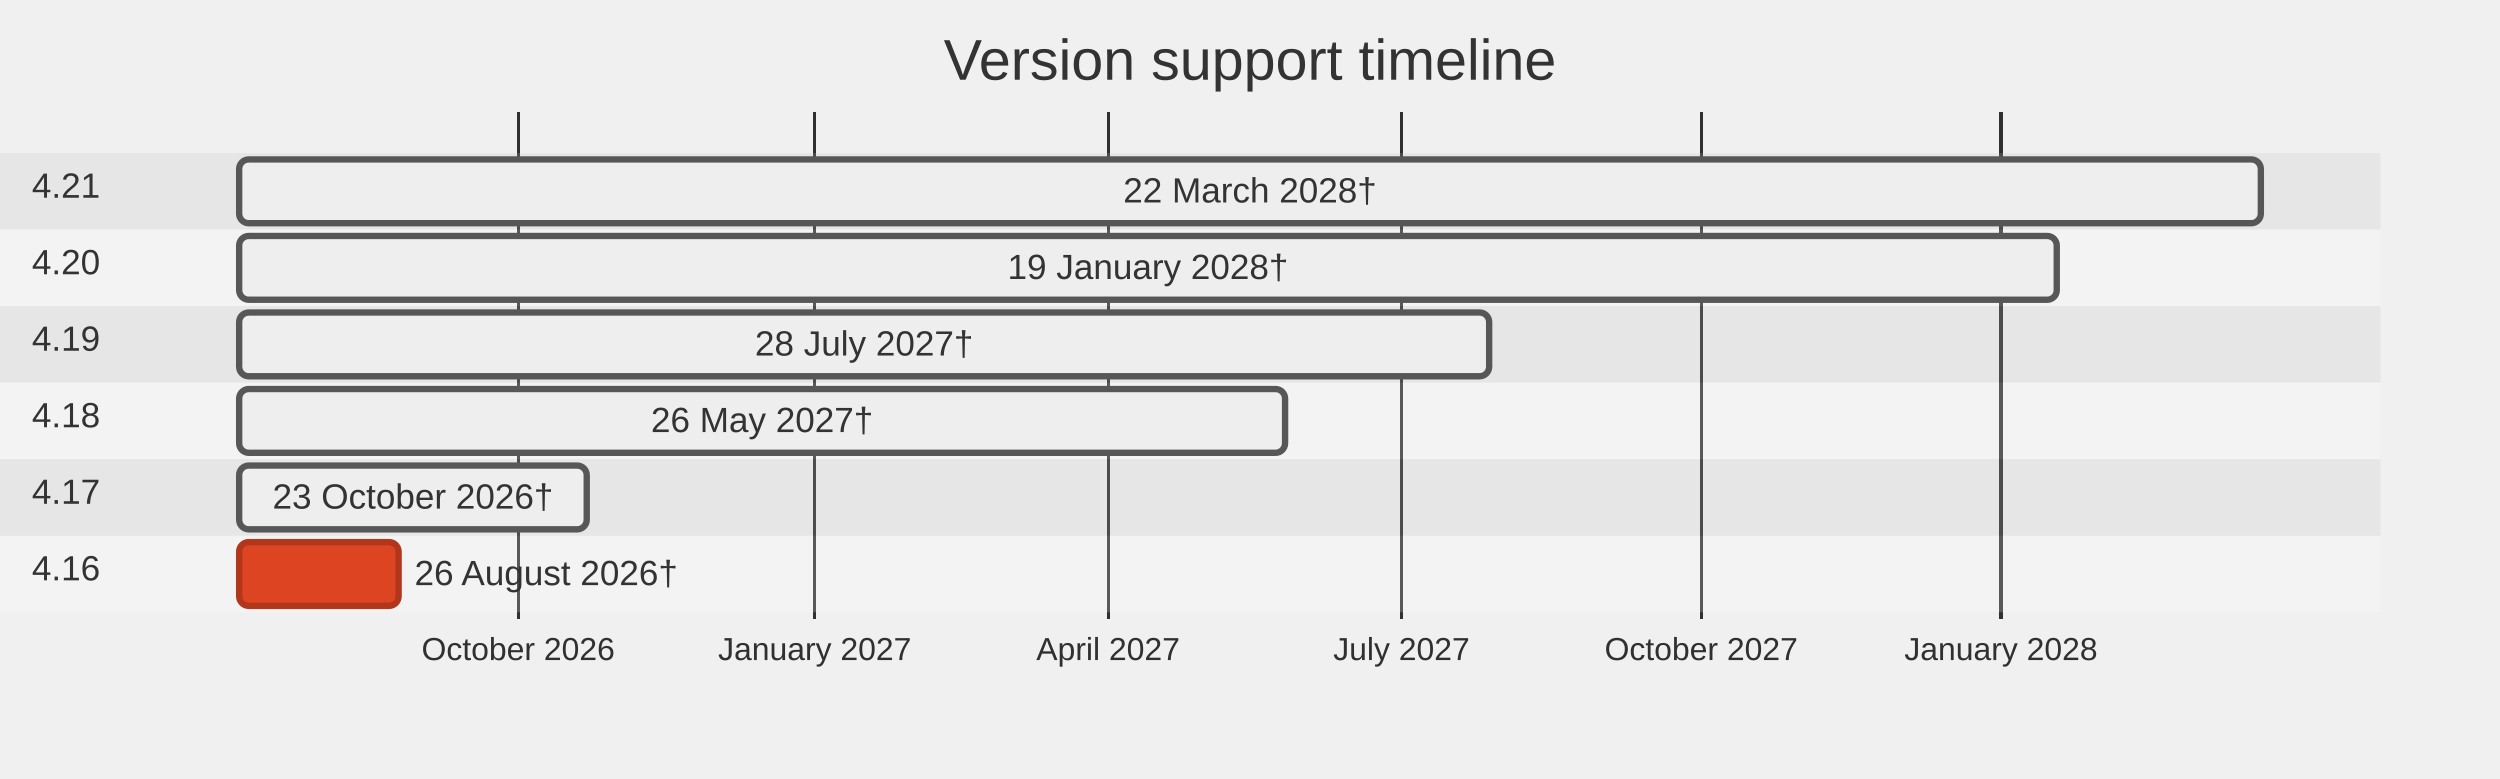
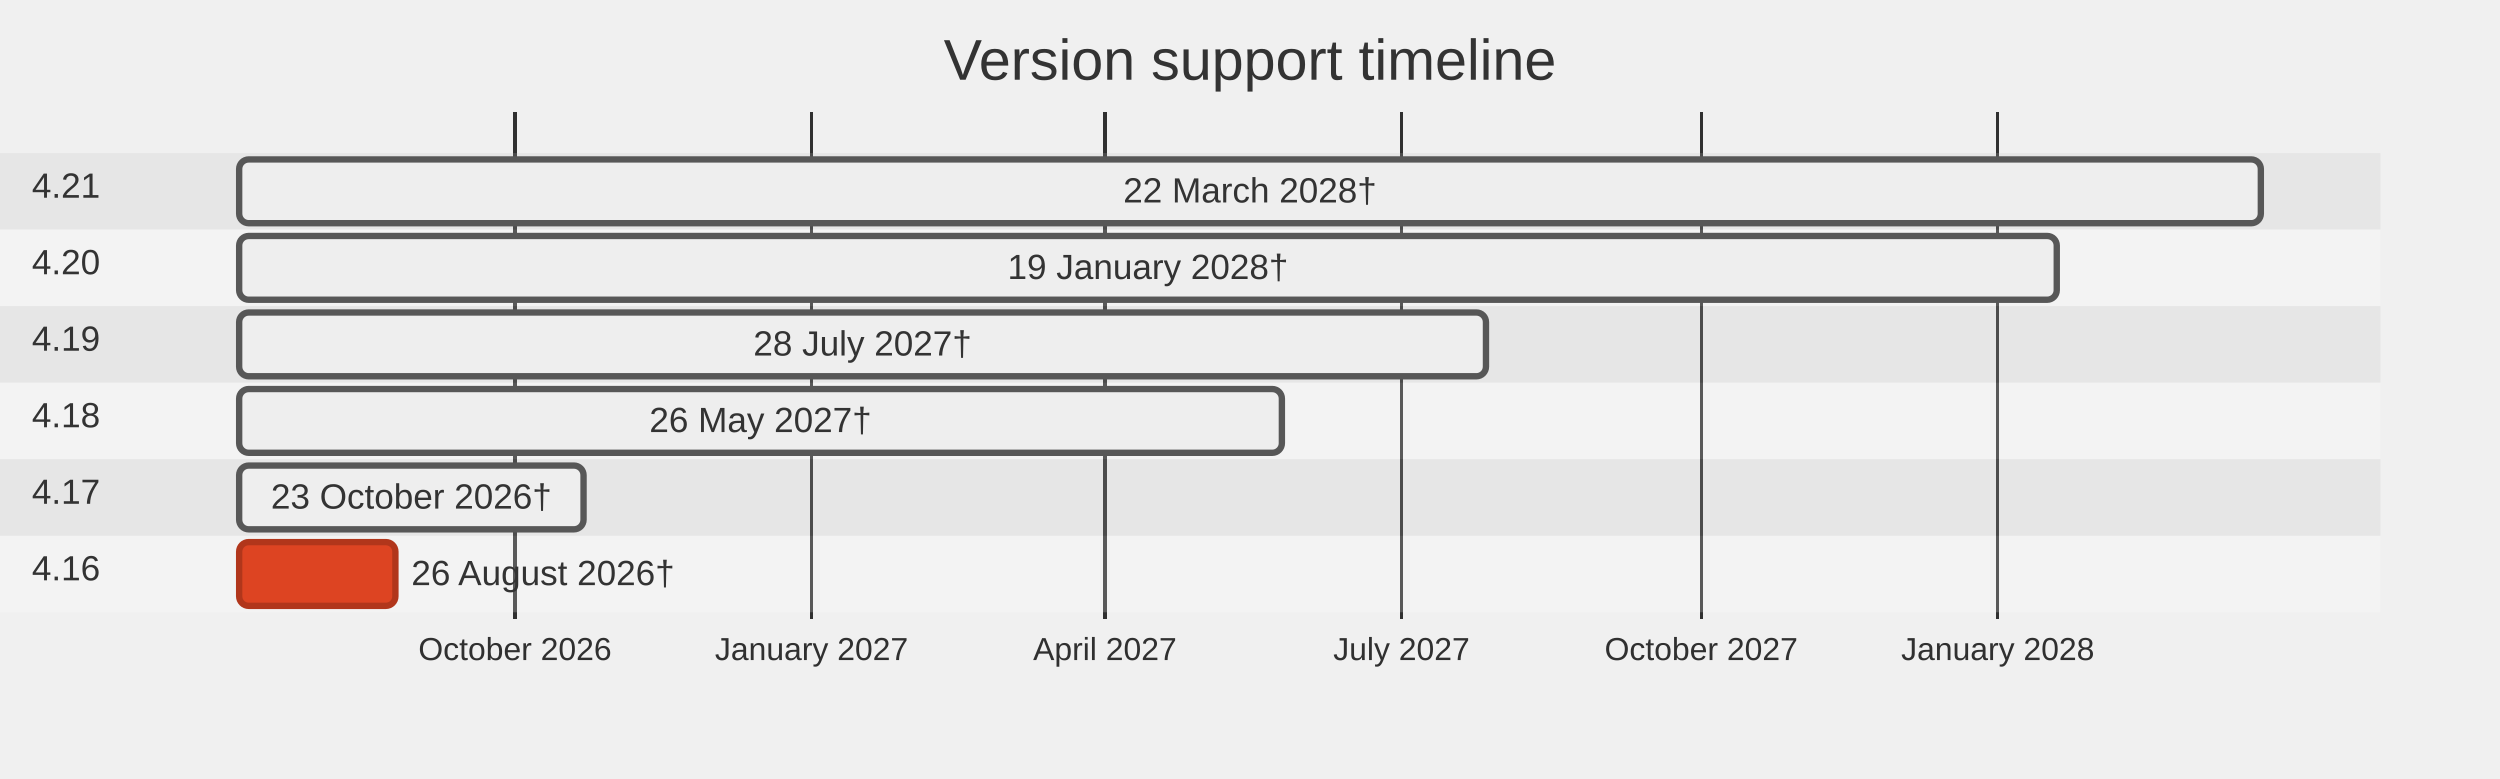
<svg xmlns="http://www.w3.org/2000/svg" id="my-svg" width="100%" viewBox="0 0 784 244" style="max-width: 784px; background-color: white;" role="graphics-document document" aria-roledescription="gantt">
  <style>#my-svg{font-family:"trebuchet ms",verdana,arial,sans-serif;font-size:16px;fill:#000000;}@keyframes edge-animation-frame{from{stroke-dashoffset:0;}}@keyframes dash{to{stroke-dashoffset:0;}}#my-svg .edge-animation-slow{stroke-dasharray:9,5!important;stroke-dashoffset:900;animation:dash 50s linear infinite;stroke-linecap:round;}#my-svg .edge-animation-fast{stroke-dasharray:9,5!important;stroke-dashoffset:900;animation:dash 20s linear infinite;stroke-linecap:round;}#my-svg .error-icon{fill:#552222;}#my-svg .error-text{fill:#552222;stroke:#552222;}#my-svg .edge-thickness-normal{stroke-width:1px;}#my-svg .edge-thickness-thick{stroke-width:3.5px;}#my-svg .edge-pattern-solid{stroke-dasharray:0;}#my-svg .edge-thickness-invisible{stroke-width:0;fill:none;}#my-svg .edge-pattern-dashed{stroke-dasharray:3;}#my-svg .edge-pattern-dotted{stroke-dasharray:2;}#my-svg .marker{fill:#666;stroke:#666;}#my-svg .marker.cross{stroke:#666;}#my-svg svg{font-family:"trebuchet ms",verdana,arial,sans-serif;font-size:16px;}#my-svg p{margin:0;}#my-svg .mermaid-main-font{font-family:"trebuchet ms",verdana,arial,sans-serif;}#my-svg .exclude-range{fill:#eeeeee;}#my-svg .section{stroke:none;opacity:0.2;}#my-svg .section0{fill:hsl(0, 0%, 73.922%);}#my-svg .section2{fill:hsl(0, 0%, 73.922%);}#my-svg .section1,#my-svg .section3{fill:white;opacity:0.2;}#my-svg .sectionTitle0{fill:#333;}#my-svg .sectionTitle1{fill:#333;}#my-svg .sectionTitle2{fill:#333;}#my-svg .sectionTitle3{fill:#333;}#my-svg .sectionTitle{text-anchor:start;font-family:"trebuchet ms",verdana,arial,sans-serif;}#my-svg .grid .tick{stroke:hsl(0, 0%, 90%);opacity:0.8;shape-rendering:crispEdges;}#my-svg .grid .tick text{font-family:"trebuchet ms",verdana,arial,sans-serif;fill:#000000;}#my-svg .grid path{stroke-width:0;}#my-svg .today{fill:none;stroke:#d42;stroke-width:2px;}#my-svg .task{stroke-width:2;}#my-svg .taskText{text-anchor:middle;font-family:"trebuchet ms",verdana,arial,sans-serif;}#my-svg .taskTextOutsideRight{fill:#333;text-anchor:start;font-family:"trebuchet ms",verdana,arial,sans-serif;}#my-svg .taskTextOutsideLeft{fill:#333;text-anchor:end;}#my-svg .task.clickable{cursor:pointer;}#my-svg .taskText.clickable{cursor:pointer;fill:#003163!important;font-weight:bold;}#my-svg .taskTextOutsideLeft.clickable{cursor:pointer;fill:#003163!important;font-weight:bold;}#my-svg .taskTextOutsideRight.clickable{cursor:pointer;fill:#003163!important;font-weight:bold;}#my-svg .taskText0,#my-svg .taskText1,#my-svg .taskText2,#my-svg .taskText3{fill:white;}#my-svg .task0,#my-svg .task1,#my-svg .task2,#my-svg .task3{fill:#707070;stroke:hsl(0, 0%, 33.922%);}#my-svg .taskTextOutside0,#my-svg .taskTextOutside2{fill:#333;}#my-svg .taskTextOutside1,#my-svg .taskTextOutside3{fill:#333;}#my-svg .active0,#my-svg .active1,#my-svg .active2,#my-svg .active3{fill:#eee;stroke:hsl(0, 0%, 33.922%);}#my-svg .activeText0,#my-svg .activeText1,#my-svg .activeText2,#my-svg .activeText3{fill:#333!important;}#my-svg .done0,#my-svg .done1,#my-svg .done2,#my-svg .done3{stroke:#666;fill:#bbb;stroke-width:2;}#my-svg .doneText0,#my-svg .doneText1,#my-svg .doneText2,#my-svg .doneText3{fill:#333!important;}#my-svg .doneText0.taskTextOutsideLeft,#my-svg .doneText0.taskTextOutsideRight,#my-svg .doneText1.taskTextOutsideLeft,#my-svg .doneText1.taskTextOutsideRight,#my-svg .doneText2.taskTextOutsideLeft,#my-svg .doneText2.taskTextOutsideRight,#my-svg .doneText3.taskTextOutsideLeft,#my-svg .doneText3.taskTextOutsideRight{fill:#333!important;}#my-svg .crit0,#my-svg .crit1,#my-svg .crit2,#my-svg .crit3{stroke:hsl(10.909, 73.333%, 40%);fill:#d42;stroke-width:2;}#my-svg .activeCrit0,#my-svg .activeCrit1,#my-svg .activeCrit2,#my-svg .activeCrit3{stroke:hsl(10.909, 73.333%, 40%);fill:#eee;stroke-width:2;}#my-svg .doneCrit0,#my-svg .doneCrit1,#my-svg .doneCrit2,#my-svg .doneCrit3{stroke:hsl(10.909, 73.333%, 40%);fill:#bbb;stroke-width:2;cursor:pointer;shape-rendering:crispEdges;}#my-svg .milestone{transform:rotate(45deg) scale(0.8,0.8);}#my-svg .milestoneText{font-style:italic;}#my-svg .doneCritText0,#my-svg .doneCritText1,#my-svg .doneCritText2,#my-svg .doneCritText3{fill:#333!important;}#my-svg .doneCritText0.taskTextOutsideLeft,#my-svg .doneCritText0.taskTextOutsideRight,#my-svg .doneCritText1.taskTextOutsideLeft,#my-svg .doneCritText1.taskTextOutsideRight,#my-svg .doneCritText2.taskTextOutsideLeft,#my-svg .doneCritText2.taskTextOutsideRight,#my-svg .doneCritText3.taskTextOutsideLeft,#my-svg .doneCritText3.taskTextOutsideRight{fill:#333!important;}#my-svg .vert{stroke:#d42;}#my-svg .vertText{font-size:15px;text-anchor:middle;fill:#d42!important;}#my-svg .activeCritText0,#my-svg .activeCritText1,#my-svg .activeCritText2,#my-svg .activeCritText3{fill:#333!important;}#my-svg .titleText{text-anchor:middle;font-size:18px;fill:#333;font-family:"trebuchet ms",verdana,arial,sans-serif;}#my-svg .node .neo-node{stroke:#999;}#my-svg [data-look="neo"].node rect,#my-svg [data-look="neo"].cluster rect,#my-svg [data-look="neo"].node polygon{stroke:url(#my-svg-gradient);filter:drop-shadow( 1px 2px 2px rgba(185,185,185,1));}#my-svg [data-look="neo"].swimlane.cluster rect{filter:none;}#my-svg [data-look="neo"].node path{stroke:url(#my-svg-gradient);stroke-width:1px;}#my-svg [data-look="neo"].node .outer-path{filter:drop-shadow( 1px 2px 2px rgba(185,185,185,1));}#my-svg [data-look="neo"].node .neo-line path{stroke:#999;filter:none;}#my-svg [data-look="neo"].node circle{stroke:url(#my-svg-gradient);filter:drop-shadow( 1px 2px 2px rgba(185,185,185,1));}#my-svg [data-look="neo"].node circle .state-start{fill:#000000;}#my-svg [data-look="neo"].icon-shape .icon{fill:url(#my-svg-gradient);filter:drop-shadow( 1px 2px 2px rgba(185,185,185,1));}#my-svg [data-look="neo"].icon-shape .icon-neo path{stroke:url(#my-svg-gradient);filter:drop-shadow( 1px 2px 2px rgba(185,185,185,1));}#my-svg :root{--mermaid-font-family:"trebuchet ms",verdana,arial,sans-serif;}</style>
  <g />
  <g class="grid" transform="translate(75, 194)" fill="none" font-size="10" font-family="sans-serif" text-anchor="middle">
    <path class="domain" stroke="currentColor" d="M0.5,-159V0.5H634.5V-159" />
-     <g class="tick" opacity="1" transform="translate(87.5,0)">
+     <g class="tick" opacity="1" transform="translate(86.5,0)">
      <line stroke="currentColor" y2="-159" />
      <text fill="#000" y="3" dy="1em" stroke="none" font-size="10" style="text-anchor: middle;"> October 2026</text>
    </g>
-     <g class="tick" opacity="1" transform="translate(180.5,0)">
+     <g class="tick" opacity="1" transform="translate(179.5,0)">
      <line stroke="currentColor" y2="-159" />
      <text fill="#000" y="3" dy="1em" stroke="none" font-size="10" style="text-anchor: middle;"> January 2027</text>
    </g>
-     <g class="tick" opacity="1" transform="translate(272.5,0)">
+     <g class="tick" opacity="1" transform="translate(271.5,0)">
      <line stroke="currentColor" y2="-159" />
      <text fill="#000" y="3" dy="1em" stroke="none" font-size="10" style="text-anchor: middle;"> April 2027</text>
    </g>
    <g class="tick" opacity="1" transform="translate(364.5,0)">
      <line stroke="currentColor" y2="-159" />
      <text fill="#000" y="3" dy="1em" stroke="none" font-size="10" style="text-anchor: middle;"> July 2027</text>
    </g>
    <g class="tick" opacity="1" transform="translate(458.5,0)">
      <line stroke="currentColor" y2="-159" />
      <text fill="#000" y="3" dy="1em" stroke="none" font-size="10" style="text-anchor: middle;"> October 2027</text>
    </g>
-     <g class="tick" opacity="1" transform="translate(552.5,0)">
+     <g class="tick" opacity="1" transform="translate(551.5,0)">
      <line stroke="currentColor" y2="-159" />
      <text fill="#000" y="3" dy="1em" stroke="none" font-size="10" style="text-anchor: middle;"> January 2028</text>
    </g>
  </g>
  <g>
    <rect x="0" y="48" width="746.5" height="24" class="section section0" />
    <rect x="0" y="72" width="746.5" height="24" class="section section1" />
    <rect x="0" y="96" width="746.5" height="24" class="section section2" />
    <rect x="0" y="120" width="746.5" height="24" class="section section3" />
    <rect x="0" y="144" width="746.5" height="24" class="section section0" />
    <rect x="0" y="168" width="746.5" height="24" class="section section1" />
  </g>
  <g>
    <rect id="my-svg-task1" rx="3" ry="3" x="75" y="50" width="634" height="20" transform-origin="392px 60px" class="task active0" />
    <rect id="my-svg-task2" rx="3" ry="3" x="75" y="74" width="570" height="20" transform-origin="360px 84px" class="task active1" />
-     <rect id="my-svg-task3" rx="3" ry="3" x="75" y="98" width="392" height="20" transform-origin="271px 108px" class="task active2" />
-     <rect id="my-svg-task4" rx="3" ry="3" x="75" y="122" width="328" height="20" transform-origin="239px 132px" class="task active3" />
-     <rect id="my-svg-task5" rx="3" ry="3" x="75" y="146" width="109" height="20" transform-origin="129.5px 156px" class="task active0" />
-     <rect id="my-svg-task6" rx="3" ry="3" x="75" y="170" width="50" height="20" transform-origin="100px 180px" class="task crit1" />
+     <rect id="my-svg-task3" rx="3" ry="3" x="75" y="98" width="391" height="20" transform-origin="270.5px 108px" class="task active2" />
+     <rect id="my-svg-task4" rx="3" ry="3" x="75" y="122" width="327" height="20" transform-origin="238.5px 132px" class="task active3" />
+     <rect id="my-svg-task5" rx="3" ry="3" x="75" y="146" width="108" height="20" transform-origin="129px 156px" class="task active0" />
+     <rect id="my-svg-task6" rx="3" ry="3" x="75" y="170" width="49" height="20" transform-origin="99.5px 180px" class="task crit1" />
    <text id="my-svg-task1-text" font-size="11" x="392" y="63.5" class="taskText taskText0 activeText0 width-88.51611328125">22 March 2028†      </text>
    <text id="my-svg-task2-text" font-size="11" x="360" y="87.5" class="taskText taskText1 activeText1 width-96.685546875">19 January 2028†    </text>
-     <text id="my-svg-task3-text" font-size="11" x="271" y="111.5" class="taskText taskText2 activeText2 width-74.76611328125">28 July 2027†       </text>
-     <text id="my-svg-task4-text" font-size="11" x="239" y="135.5" class="taskText taskText3 activeText3 width-77.7255859375">26 May 2027†        </text>
-     <text id="my-svg-task5-text" font-size="11" x="129.5" y="159.5" class="taskText taskText0 activeText0 width-99.005859375">23 October 2026†    </text>
-     <text id="my-svg-task6-text" font-size="11" x="130" y="183.5" class="taskTextOutsideRight taskTextOutside1  critText1 width-93.47900390625">26 August 2026†     </text>
+     <text id="my-svg-task3-text" font-size="11" x="270.5" y="111.5" class="taskText taskText2 activeText2 width-74.76611328125">28 July 2027†       </text>
+     <text id="my-svg-task4-text" font-size="11" x="238.5" y="135.5" class="taskText taskText3 activeText3 width-77.7255859375">26 May 2027†        </text>
+     <text id="my-svg-task5-text" font-size="11" x="129" y="159.5" class="taskText taskText0 activeText0 width-99.005859375">23 October 2026†    </text>
+     <text id="my-svg-task6-text" font-size="11" x="129" y="183.5" class="taskTextOutsideRight taskTextOutside1  critText1 width-93.47900390625">26 August 2026†     </text>
  </g>
  <g>
    <text dy="0em" x="10" y="62" font-size="11" class="sectionTitle sectionTitle0">
      <tspan alignment-baseline="central" x="10">4.21</tspan>
    </text>
    <text dy="0em" x="10" y="86" font-size="11" class="sectionTitle sectionTitle1">
      <tspan alignment-baseline="central" x="10">4.20</tspan>
    </text>
    <text dy="0em" x="10" y="110" font-size="11" class="sectionTitle sectionTitle2">
      <tspan alignment-baseline="central" x="10">4.19</tspan>
    </text>
    <text dy="0em" x="10" y="134" font-size="11" class="sectionTitle sectionTitle3">
      <tspan alignment-baseline="central" x="10">4.18</tspan>
    </text>
    <text dy="0em" x="10" y="158" font-size="11" class="sectionTitle sectionTitle0">
      <tspan alignment-baseline="central" x="10">4.17</tspan>
    </text>
    <text dy="0em" x="10" y="182" font-size="11" class="sectionTitle sectionTitle1">
      <tspan alignment-baseline="central" x="10">4.16</tspan>
    </text>
  </g>
  <text x="392" y="25" class="titleText">Version support timeline</text>
</svg>
